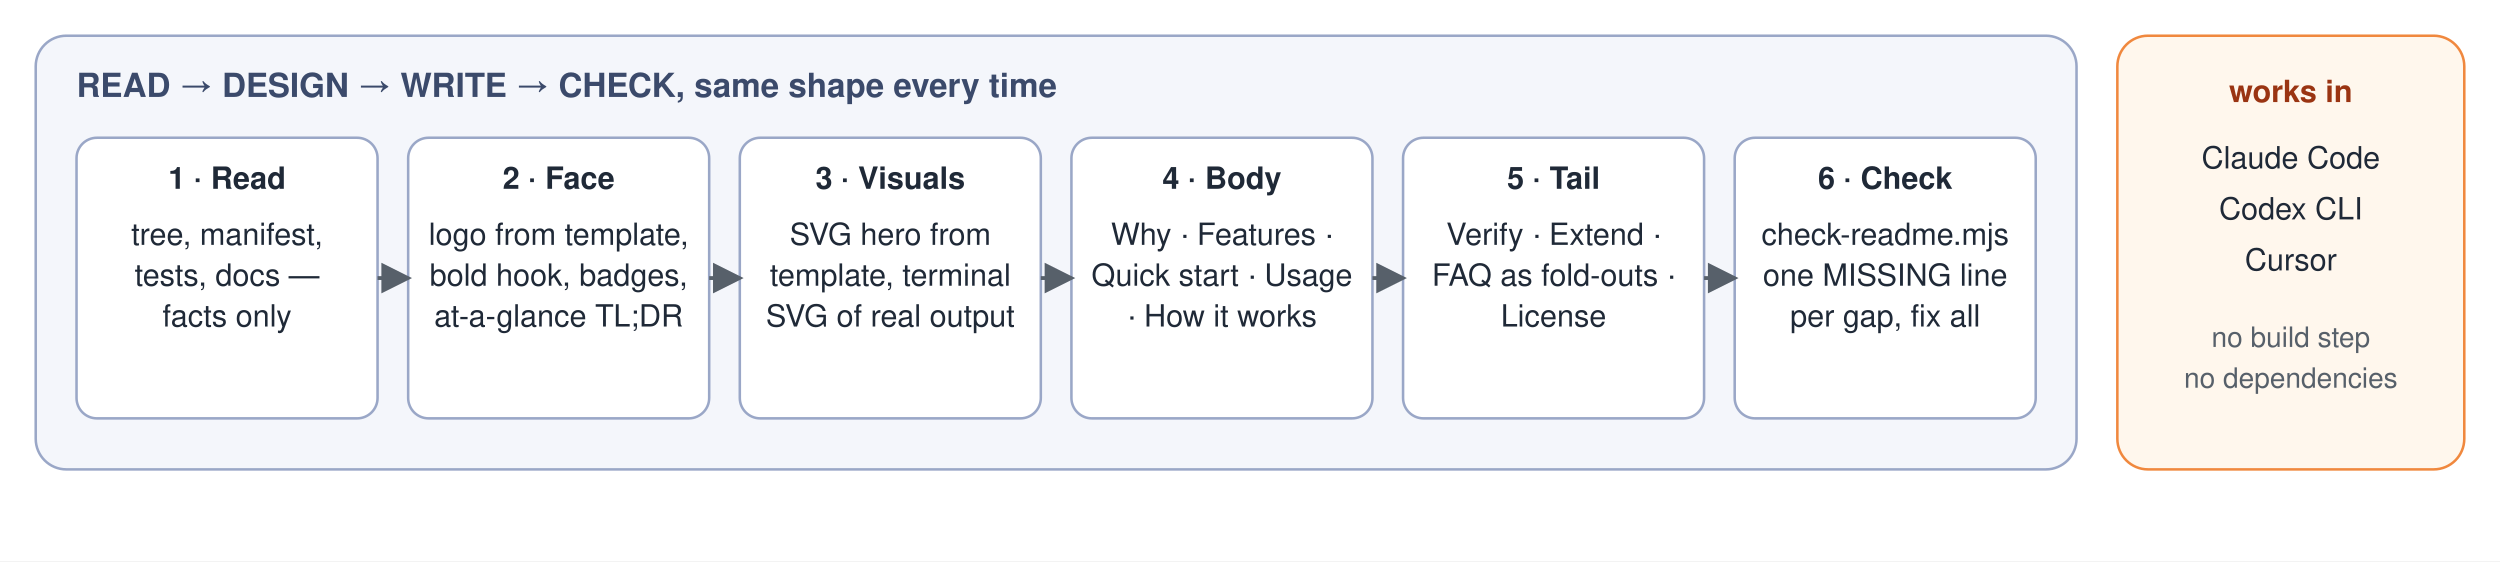
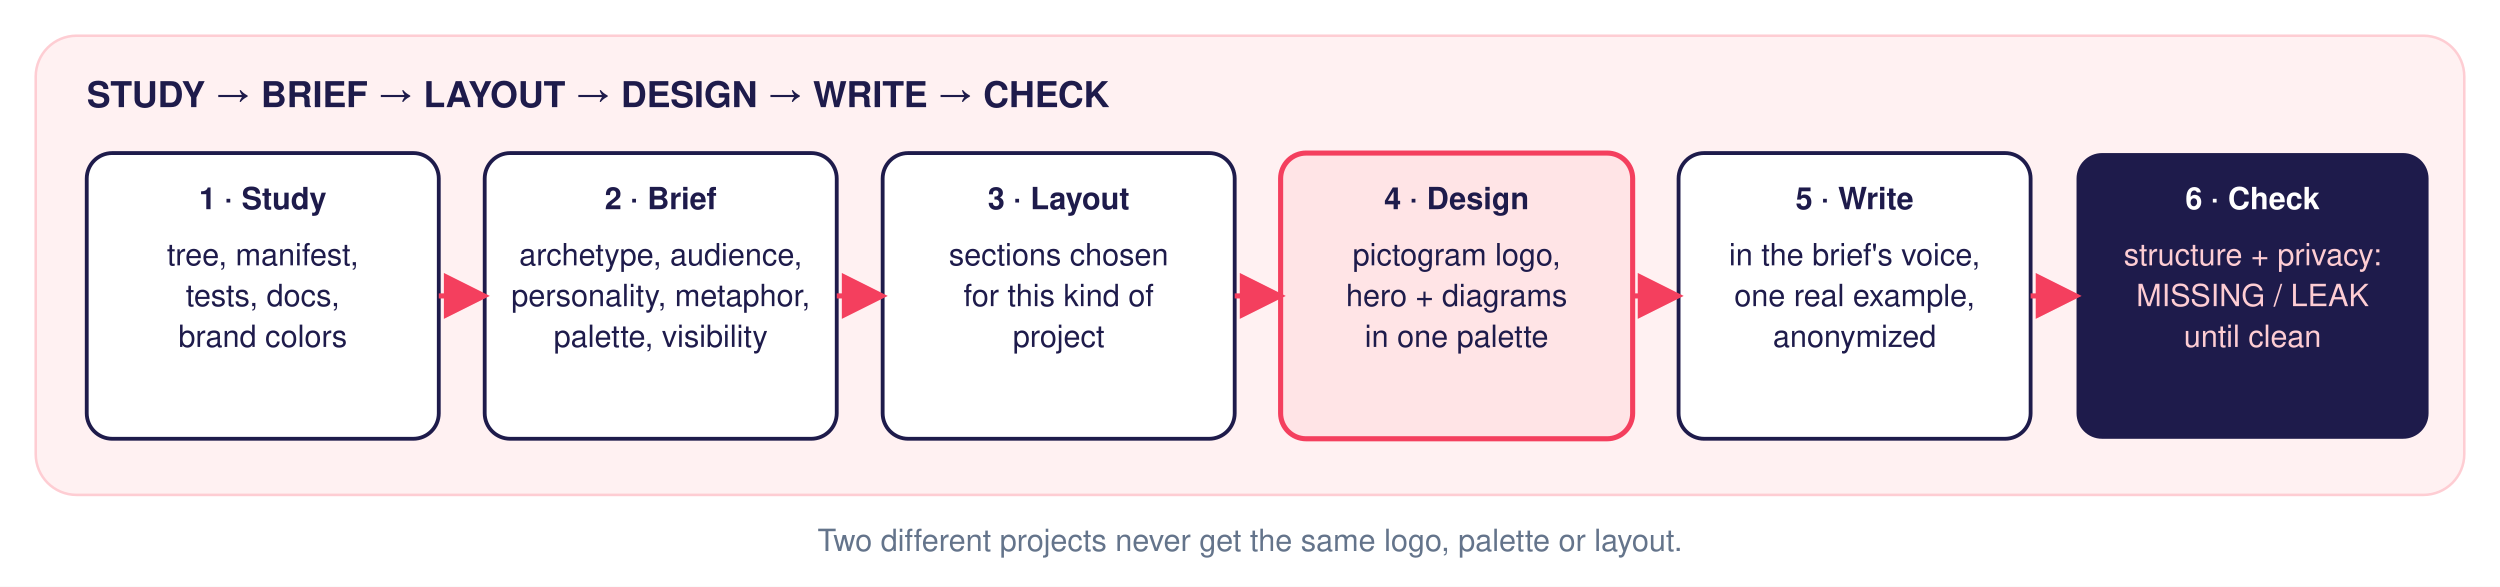
- <svg xmlns="http://www.w3.org/2000/svg" width="980" height="220" viewBox="0 0 980 220" font-family="Segoe UI, Helvetica, Arial, sans-serif" font-size="13">
+ <svg xmlns="http://www.w3.org/2000/svg" width="980" height="230" viewBox="0 0 980 230" font-family="Segoe UI, Helvetica, Arial, sans-serif" font-size="13">
  <defs>
-     <marker id="a" markerWidth="8" markerHeight="8" refX="7" refY="4" orient="auto">
-       <path d="M0,0 L8,4 L0,8 z" fill="#57606a" />
+     <marker id="a" markerWidth="9" markerHeight="9" refX="7" refY="4.5" orient="auto">
+       <path d="M0,0 L9,4.5 L0,9 z" fill="#F43F5E" />
    </marker>
  </defs>
-   <rect width="980" height="220" fill="#ffffff" />
-   <rect x="14" y="14" width="800" height="170" rx="12" fill="#f4f6fb" stroke="#9aa7c7" />
-   <text x="30" y="38" fill="#3b4a6b" font-weight="bold">READ → DESIGN → WRITE → CHECK, same shape every time</text>
-   <g font-size="12" fill="#1f2937">
-     <rect x="30" y="54" width="118" height="110" rx="8" fill="#fff" stroke="#9aa7c7" />
-     <text x="89" y="74" text-anchor="middle" font-weight="bold">1 · Read</text>
-     <text x="89" y="96" text-anchor="middle">tree, manifest,</text>
-     <text x="89" y="112" text-anchor="middle">tests, docs —</text>
-     <text x="89" y="128" text-anchor="middle">facts only</text>
-     <rect x="160" y="54" width="118" height="110" rx="8" fill="#fff" stroke="#9aa7c7" />
-     <text x="219" y="74" text-anchor="middle" font-weight="bold">2 · Face</text>
-     <text x="219" y="96" text-anchor="middle">logo from template,</text>
-     <text x="219" y="112" text-anchor="middle">bold hook, badges,</text>
-     <text x="219" y="128" text-anchor="middle">at-a-glance TL;DR</text>
-     <rect x="290" y="54" width="118" height="110" rx="8" fill="#fff" stroke="#9aa7c7" />
-     <text x="349" y="74" text-anchor="middle" font-weight="bold">3 · Visuals</text>
-     <text x="349" y="96" text-anchor="middle">SVG hero from</text>
-     <text x="349" y="112" text-anchor="middle">template, terminal</text>
-     <text x="349" y="128" text-anchor="middle">SVG of real output</text>
-     <rect x="420" y="54" width="118" height="110" rx="8" fill="#fff" stroke="#9aa7c7" />
-     <text x="479" y="74" text-anchor="middle" font-weight="bold">4 · Body</text>
-     <text x="479" y="96" text-anchor="middle">Why · Features ·</text>
-     <text x="479" y="112" text-anchor="middle">Quick start · Usage</text>
-     <text x="479" y="128" text-anchor="middle">· How it works</text>
-     <rect x="550" y="54" width="118" height="110" rx="8" fill="#fff" stroke="#9aa7c7" />
-     <text x="609" y="74" text-anchor="middle" font-weight="bold">5 · Tail</text>
-     <text x="609" y="96" text-anchor="middle">Verify · Extend ·</text>
-     <text x="609" y="112" text-anchor="middle">FAQ as fold-outs ·</text>
-     <text x="609" y="128" text-anchor="middle">License</text>
-     <rect x="680" y="54" width="118" height="110" rx="8" fill="#fff" stroke="#9aa7c7" />
-     <text x="739" y="74" text-anchor="middle" font-weight="bold">6 · Check</text>
-     <text x="739" y="96" text-anchor="middle">check-readme.mjs</text>
-     <text x="739" y="112" text-anchor="middle">one MISSING line</text>
-     <text x="739" y="128" text-anchor="middle">per gap, fix all</text>
-     <g stroke="#57606a" stroke-width="1.5" marker-end="url(#a)">
-       <line x1="148" y1="109" x2="160" y2="109" />
-       <line x1="278" y1="109" x2="290" y2="109" />
-       <line x1="408" y1="109" x2="420" y2="109" />
-       <line x1="538" y1="109" x2="550" y2="109" />
-       <line x1="668" y1="109" x2="680" y2="109" />
+   <rect width="980" height="230" fill="#ffffff" />
+   <rect x="14" y="14" width="952" height="180" rx="16" fill="#FFF1F2" stroke="#FECDD3" />
+   <text x="34" y="42" fill="#1E1B4B" font-weight="bold" font-size="14">STUDY → BRIEF → LAYOUT → DESIGN → WRITE → CHECK</text>
+   <g font-size="12" fill="#1E1B4B">
+     <rect x="34" y="60" width="138" height="112" rx="10" fill="#fff" stroke="#1E1B4B" stroke-width="1.5" />
+     <text x="103" y="82" text-anchor="middle" font-weight="bold">1 · Study</text>
+     <text x="103" y="104" text-anchor="middle">tree, manifest,</text>
+     <text x="103" y="120" text-anchor="middle">tests, docs,</text>
+     <text x="103" y="136" text-anchor="middle">brand colors</text>
+     <rect x="190" y="60" width="138" height="112" rx="10" fill="#fff" stroke="#1E1B4B" stroke-width="1.5" />
+     <text x="259" y="82" text-anchor="middle" font-weight="bold">2 · Brief</text>
+     <text x="259" y="104" text-anchor="middle">archetype, audience,</text>
+     <text x="259" y="120" text-anchor="middle">personality, metaphor,</text>
+     <text x="259" y="136" text-anchor="middle">palette, visibility</text>
+     <rect x="346" y="60" width="138" height="112" rx="10" fill="#fff" stroke="#1E1B4B" stroke-width="1.5" />
+     <text x="415" y="82" text-anchor="middle" font-weight="bold">3 · Layout</text>
+     <text x="415" y="104" text-anchor="middle">sections chosen</text>
+     <text x="415" y="120" text-anchor="middle">for this kind of</text>
+     <text x="415" y="136" text-anchor="middle">project</text>
+     <rect x="502" y="60" width="138" height="112" rx="10" fill="#FFE4E6" stroke="#F43F5E" stroke-width="2" />
+     <text x="571" y="82" text-anchor="middle" font-weight="bold">4 · Design</text>
+     <text x="571" y="104" text-anchor="middle">pictogram logo,</text>
+     <text x="571" y="120" text-anchor="middle">hero + diagrams</text>
+     <text x="571" y="136" text-anchor="middle">in one palette</text>
+     <rect x="658" y="60" width="138" height="112" rx="10" fill="#fff" stroke="#1E1B4B" stroke-width="1.5" />
+     <text x="727" y="82" text-anchor="middle" font-weight="bold">5 · Write</text>
+     <text x="727" y="104" text-anchor="middle">in the brief's voice,</text>
+     <text x="727" y="120" text-anchor="middle">one real example,</text>
+     <text x="727" y="136" text-anchor="middle">anonymized</text>
+     <rect x="814" y="60" width="138" height="112" rx="10" fill="#1E1B4B" />
+     <text x="883" y="82" text-anchor="middle" font-weight="bold" fill="#fff">6 · Check</text>
+     <text x="883" y="104" text-anchor="middle" fill="#FECDD3">structure + privacy:</text>
+     <text x="883" y="120" text-anchor="middle" fill="#FECDD3">MISSING / LEAK</text>
+     <text x="883" y="136" text-anchor="middle" fill="#FECDD3">until clean</text>
+     <g stroke="#F43F5E" stroke-width="2" marker-end="url(#a)">
+       <line x1="172" y1="116" x2="188" y2="116" />
+       <line x1="328" y1="116" x2="344" y2="116" />
+       <line x1="484" y1="116" x2="500" y2="116" />
+       <line x1="640" y1="116" x2="656" y2="116" />
+       <line x1="796" y1="116" x2="812" y2="116" />
    </g>
  </g>
-   <rect x="830" y="14" width="136" height="170" rx="12" fill="#fff7ed" stroke="#f0883e" />
-   <text x="898" y="40" text-anchor="middle" fill="#9a3412" font-weight="bold" font-size="12">works in</text>
-   <text x="898" y="66" text-anchor="middle" fill="#1f2937" font-size="12">Claude Code</text>
-   <text x="898" y="86" text-anchor="middle" fill="#1f2937" font-size="12">Codex CLI</text>
-   <text x="898" y="106" text-anchor="middle" fill="#1f2937" font-size="12">Cursor</text>
-   <text x="898" y="136" text-anchor="middle" fill="#57606a" font-size="11">no build step</text>
-   <text x="898" y="152" text-anchor="middle" fill="#57606a" font-size="11">no dependencies</text>
+   <text x="490" y="216" text-anchor="middle" fill="#64748B" font-size="12">Two different projects never get the same logo, palette or layout.</text>
</svg>
